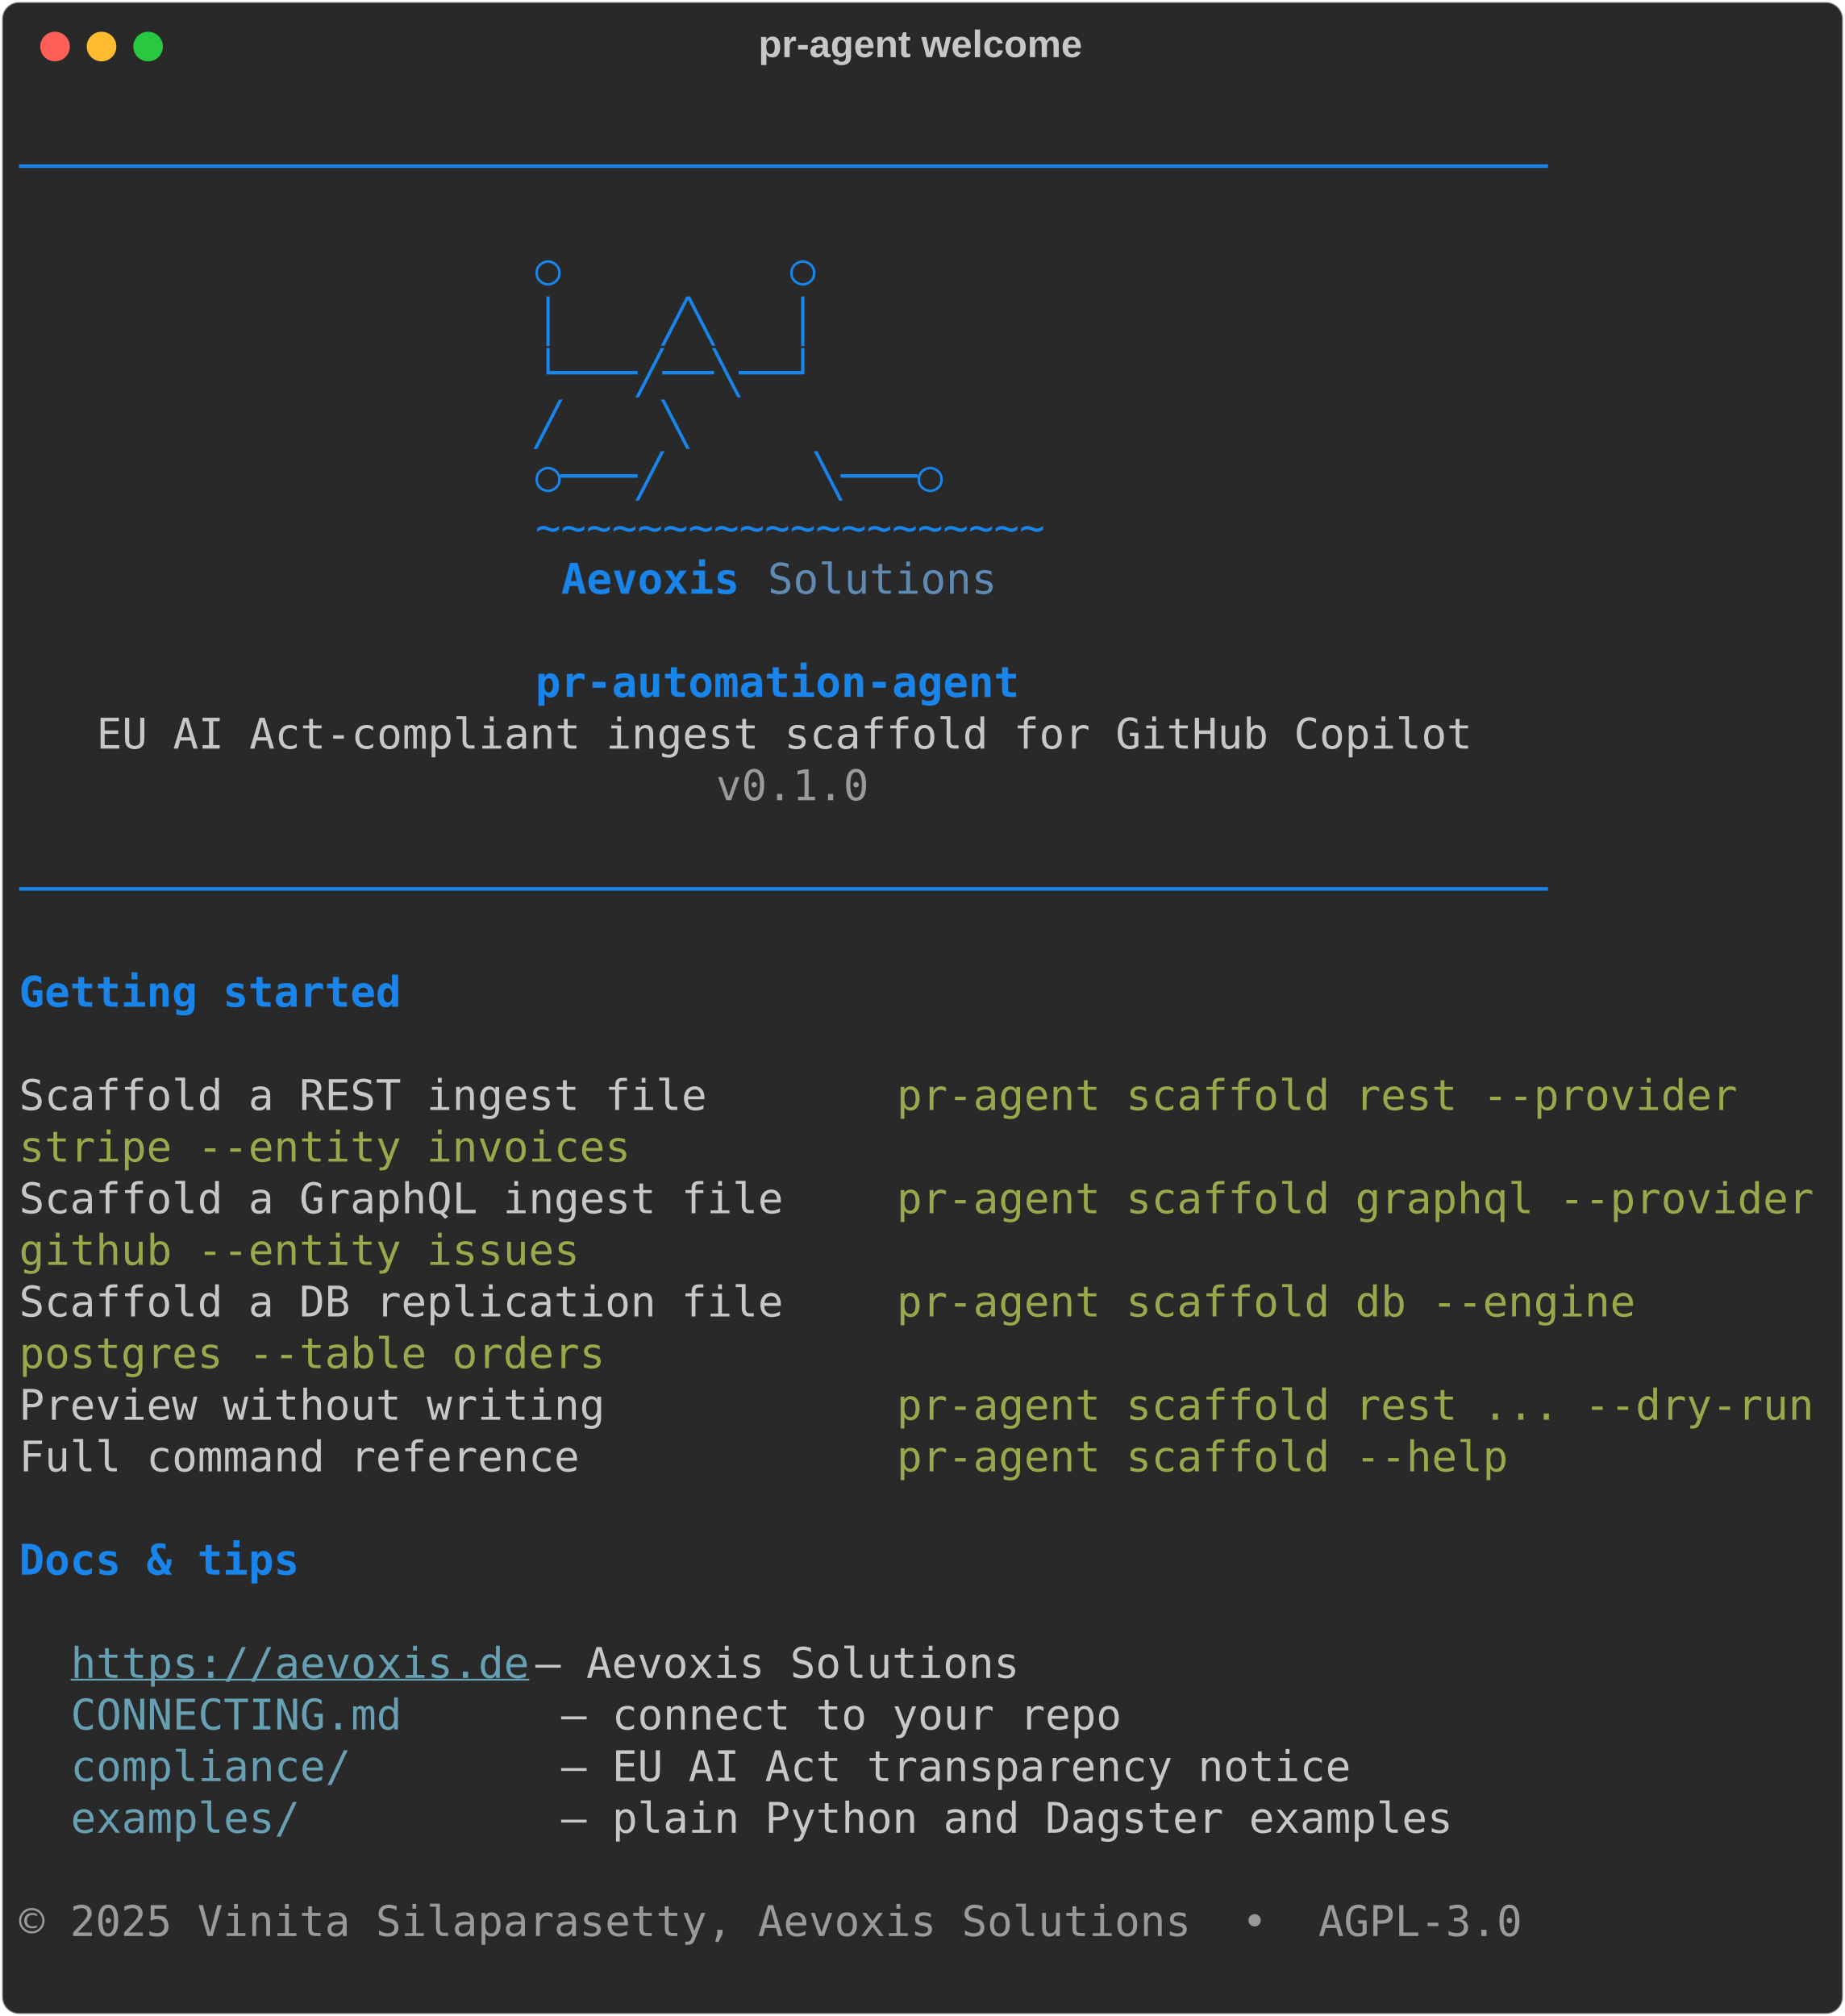
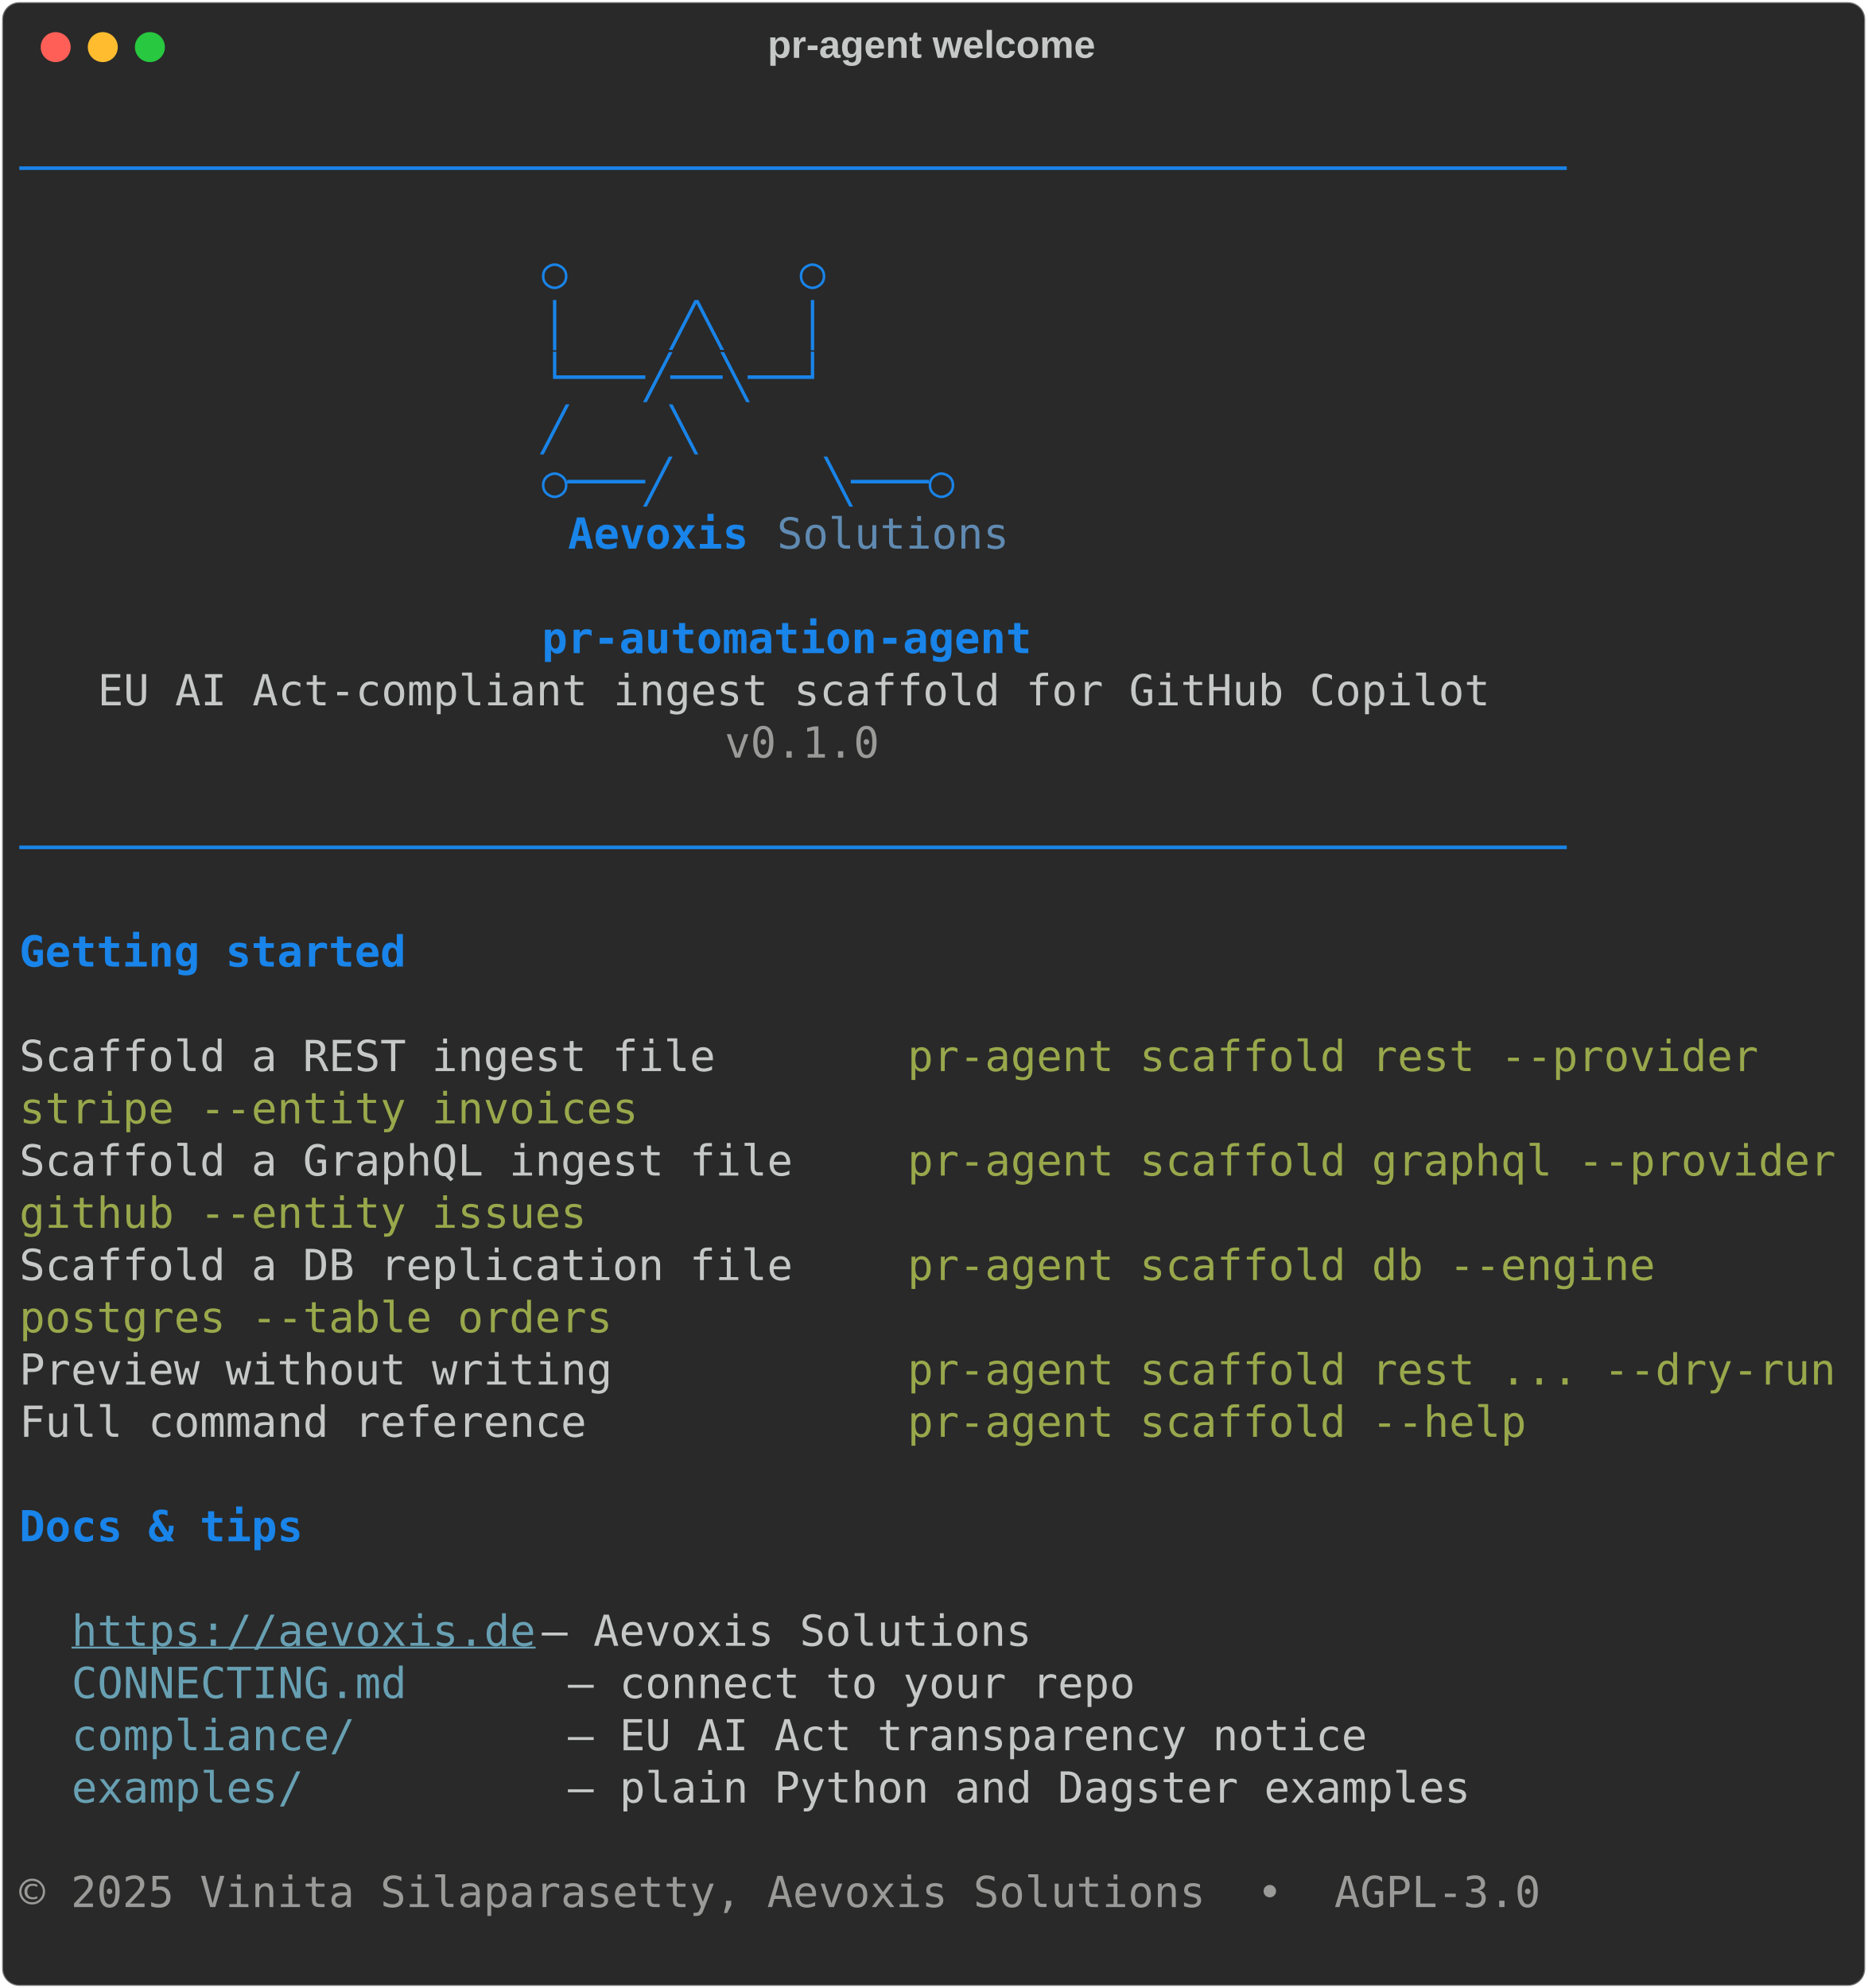
- <svg xmlns="http://www.w3.org/2000/svg" class="rich-terminal" viewBox="0 0 872 952.8">
+ <svg xmlns="http://www.w3.org/2000/svg" class="rich-terminal" viewBox="0 0 872 928.4">
  <style>

    @font-face {
        font-family: "Fira Code";
        src: local("FiraCode-Regular"),
                url("https://cdnjs.cloudflare.com/ajax/libs/firacode/6.2.0/woff2/FiraCode-Regular.woff2") format("woff2"),
                url("https://cdnjs.cloudflare.com/ajax/libs/firacode/6.2.0/woff/FiraCode-Regular.woff") format("woff");
        font-style: normal;
        font-weight: 400;
    }
    @font-face {
        font-family: "Fira Code";
        src: local("FiraCode-Bold"),
                url("https://cdnjs.cloudflare.com/ajax/libs/firacode/6.2.0/woff2/FiraCode-Bold.woff2") format("woff2"),
                url("https://cdnjs.cloudflare.com/ajax/libs/firacode/6.2.0/woff/FiraCode-Bold.woff") format("woff");
        font-style: bold;
        font-weight: 700;
    }

-     .terminal-1577150971-matrix {
+     .terminal-883440069-matrix {
        font-family: Fira Code, monospace;
        font-size: 20px;
        line-height: 24.4px;
        font-variant-east-asian: full-width;
    }

-     .terminal-1577150971-title {
+     .terminal-883440069-title {
        font-size: 18px;
        font-weight: bold;
        font-family: arial;
    }

-     .terminal-1577150971-r1 { fill: #c5c8c6 }
- .terminal-1577150971-r2 { fill: #1984e9 }
- .terminal-1577150971-r3 { fill: #1984e9;font-weight: bold }
- .terminal-1577150971-r4 { fill: #608ab1 }
- .terminal-1577150971-r5 { fill: #9a9b99 }
- .terminal-1577150971-r6 { fill: #98a84b }
- .terminal-1577150971-r7 { fill: #68a0b3;text-decoration: underline; }
- .terminal-1577150971-r8 { fill: #68a0b3 }
+     .terminal-883440069-r1 { fill: #c5c8c6 }
+ .terminal-883440069-r2 { fill: #1984e9 }
+ .terminal-883440069-r3 { fill: #1984e9;font-weight: bold }
+ .terminal-883440069-r4 { fill: #608ab1 }
+ .terminal-883440069-r5 { fill: #9a9b99 }
+ .terminal-883440069-r6 { fill: #98a84b }
+ .terminal-883440069-r7 { fill: #68a0b3;text-decoration: underline; }
+ .terminal-883440069-r8 { fill: #68a0b3 }
    </style>
  <defs>
-     <clipPath id="terminal-1577150971-clip-terminal">
-       <rect x="0" y="0" width="853.0" height="901.8" />
-     </clipPath>
-     <clipPath id="terminal-1577150971-line-0">
+     <clipPath id="terminal-883440069-clip-terminal">
+       <rect x="0" y="0" width="853.0" height="877.4" />
+     </clipPath>
+     <clipPath id="terminal-883440069-line-0">
      <rect x="0" y="1.5" width="854" height="24.65" />
    </clipPath>
-     <clipPath id="terminal-1577150971-line-1">
+     <clipPath id="terminal-883440069-line-1">
      <rect x="0" y="25.9" width="854" height="24.65" />
    </clipPath>
-     <clipPath id="terminal-1577150971-line-2">
+     <clipPath id="terminal-883440069-line-2">
      <rect x="0" y="50.3" width="854" height="24.65" />
    </clipPath>
-     <clipPath id="terminal-1577150971-line-3">
+     <clipPath id="terminal-883440069-line-3">
      <rect x="0" y="74.7" width="854" height="24.65" />
    </clipPath>
-     <clipPath id="terminal-1577150971-line-4">
+     <clipPath id="terminal-883440069-line-4">
      <rect x="0" y="99.1" width="854" height="24.65" />
    </clipPath>
-     <clipPath id="terminal-1577150971-line-5">
+     <clipPath id="terminal-883440069-line-5">
      <rect x="0" y="123.5" width="854" height="24.65" />
    </clipPath>
-     <clipPath id="terminal-1577150971-line-6">
+     <clipPath id="terminal-883440069-line-6">
      <rect x="0" y="147.9" width="854" height="24.65" />
    </clipPath>
-     <clipPath id="terminal-1577150971-line-7">
+     <clipPath id="terminal-883440069-line-7">
      <rect x="0" y="172.3" width="854" height="24.65" />
    </clipPath>
-     <clipPath id="terminal-1577150971-line-8">
+     <clipPath id="terminal-883440069-line-8">
      <rect x="0" y="196.7" width="854" height="24.65" />
    </clipPath>
-     <clipPath id="terminal-1577150971-line-9">
+     <clipPath id="terminal-883440069-line-9">
      <rect x="0" y="221.1" width="854" height="24.65" />
    </clipPath>
-     <clipPath id="terminal-1577150971-line-10">
+     <clipPath id="terminal-883440069-line-10">
      <rect x="0" y="245.5" width="854" height="24.65" />
    </clipPath>
-     <clipPath id="terminal-1577150971-line-11">
+     <clipPath id="terminal-883440069-line-11">
      <rect x="0" y="269.9" width="854" height="24.65" />
    </clipPath>
-     <clipPath id="terminal-1577150971-line-12">
+     <clipPath id="terminal-883440069-line-12">
      <rect x="0" y="294.3" width="854" height="24.65" />
    </clipPath>
-     <clipPath id="terminal-1577150971-line-13">
+     <clipPath id="terminal-883440069-line-13">
      <rect x="0" y="318.7" width="854" height="24.65" />
    </clipPath>
-     <clipPath id="terminal-1577150971-line-14">
+     <clipPath id="terminal-883440069-line-14">
      <rect x="0" y="343.1" width="854" height="24.65" />
    </clipPath>
-     <clipPath id="terminal-1577150971-line-15">
+     <clipPath id="terminal-883440069-line-15">
      <rect x="0" y="367.5" width="854" height="24.65" />
    </clipPath>
-     <clipPath id="terminal-1577150971-line-16">
+     <clipPath id="terminal-883440069-line-16">
      <rect x="0" y="391.9" width="854" height="24.65" />
    </clipPath>
-     <clipPath id="terminal-1577150971-line-17">
+     <clipPath id="terminal-883440069-line-17">
      <rect x="0" y="416.3" width="854" height="24.65" />
    </clipPath>
-     <clipPath id="terminal-1577150971-line-18">
+     <clipPath id="terminal-883440069-line-18">
      <rect x="0" y="440.7" width="854" height="24.65" />
    </clipPath>
-     <clipPath id="terminal-1577150971-line-19">
+     <clipPath id="terminal-883440069-line-19">
      <rect x="0" y="465.1" width="854" height="24.65" />
    </clipPath>
-     <clipPath id="terminal-1577150971-line-20">
+     <clipPath id="terminal-883440069-line-20">
      <rect x="0" y="489.5" width="854" height="24.65" />
    </clipPath>
-     <clipPath id="terminal-1577150971-line-21">
+     <clipPath id="terminal-883440069-line-21">
      <rect x="0" y="513.9" width="854" height="24.65" />
    </clipPath>
-     <clipPath id="terminal-1577150971-line-22">
+     <clipPath id="terminal-883440069-line-22">
      <rect x="0" y="538.3" width="854" height="24.65" />
    </clipPath>
-     <clipPath id="terminal-1577150971-line-23">
+     <clipPath id="terminal-883440069-line-23">
      <rect x="0" y="562.7" width="854" height="24.65" />
    </clipPath>
-     <clipPath id="terminal-1577150971-line-24">
+     <clipPath id="terminal-883440069-line-24">
      <rect x="0" y="587.1" width="854" height="24.65" />
    </clipPath>
-     <clipPath id="terminal-1577150971-line-25">
+     <clipPath id="terminal-883440069-line-25">
      <rect x="0" y="611.5" width="854" height="24.65" />
    </clipPath>
-     <clipPath id="terminal-1577150971-line-26">
+     <clipPath id="terminal-883440069-line-26">
      <rect x="0" y="635.9" width="854" height="24.65" />
    </clipPath>
-     <clipPath id="terminal-1577150971-line-27">
+     <clipPath id="terminal-883440069-line-27">
      <rect x="0" y="660.3" width="854" height="24.65" />
    </clipPath>
-     <clipPath id="terminal-1577150971-line-28">
+     <clipPath id="terminal-883440069-line-28">
      <rect x="0" y="684.7" width="854" height="24.65" />
    </clipPath>
-     <clipPath id="terminal-1577150971-line-29">
+     <clipPath id="terminal-883440069-line-29">
      <rect x="0" y="709.1" width="854" height="24.65" />
    </clipPath>
-     <clipPath id="terminal-1577150971-line-30">
+     <clipPath id="terminal-883440069-line-30">
      <rect x="0" y="733.5" width="854" height="24.65" />
    </clipPath>
-     <clipPath id="terminal-1577150971-line-31">
+     <clipPath id="terminal-883440069-line-31">
      <rect x="0" y="757.9" width="854" height="24.65" />
    </clipPath>
-     <clipPath id="terminal-1577150971-line-32">
+     <clipPath id="terminal-883440069-line-32">
      <rect x="0" y="782.3" width="854" height="24.65" />
    </clipPath>
-     <clipPath id="terminal-1577150971-line-33">
+     <clipPath id="terminal-883440069-line-33">
      <rect x="0" y="806.7" width="854" height="24.65" />
    </clipPath>
-     <clipPath id="terminal-1577150971-line-34">
+     <clipPath id="terminal-883440069-line-34">
      <rect x="0" y="831.1" width="854" height="24.65" />
    </clipPath>
-     <clipPath id="terminal-1577150971-line-35">
-       <rect x="0" y="855.5" width="854" height="24.65" />
-     </clipPath>
  </defs>
-   <rect fill="#292929" stroke="rgba(255,255,255,0.35)" stroke-width="1" x="1" y="1" width="870" height="950.8" rx="8" />
-   <text class="terminal-1577150971-title" fill="#c5c8c6" text-anchor="middle" x="435" y="27">pr-agent welcome</text>
+   <rect fill="#292929" stroke="rgba(255,255,255,0.35)" stroke-width="1" x="1" y="1" width="870" height="926.4" rx="8" />
+   <text class="terminal-883440069-title" fill="#c5c8c6" text-anchor="middle" x="435" y="27">pr-agent welcome</text>
  <g transform="translate(26,22)">
    <circle cx="0" cy="0" r="7" fill="#ff5f57" />
    <circle cx="22" cy="0" r="7" fill="#febc2e" />
    <circle cx="44" cy="0" r="7" fill="#28c840" />
  </g>
-   <g transform="translate(9, 41)" clip-path="url(#terminal-1577150971-clip-terminal)">
-     <g class="terminal-1577150971-matrix">
-       <text class="terminal-1577150971-r1" x="854" y="20" textLength="12.2" clip-path="url(#terminal-1577150971-line-0)">
- </text>
-       <text class="terminal-1577150971-r2" x="0" y="44.4" textLength="732" clip-path="url(#terminal-1577150971-line-1)">────────────────────────────────────────────────────────────</text>
-       <text class="terminal-1577150971-r1" x="854" y="44.4" textLength="12.2" clip-path="url(#terminal-1577150971-line-1)">
- </text>
-       <text class="terminal-1577150971-r1" x="854" y="68.8" textLength="12.2" clip-path="url(#terminal-1577150971-line-2)">
- </text>
-       <text class="terminal-1577150971-r2" x="244" y="93.2" textLength="244" clip-path="url(#terminal-1577150971-line-3)">    ○         ○     </text>
-       <text class="terminal-1577150971-r1" x="854" y="93.2" textLength="12.2" clip-path="url(#terminal-1577150971-line-3)">
- </text>
-       <text class="terminal-1577150971-r2" x="244" y="117.6" textLength="244" clip-path="url(#terminal-1577150971-line-4)">    │    ╱╲   │     </text>
-       <text class="terminal-1577150971-r1" x="854" y="117.6" textLength="12.2" clip-path="url(#terminal-1577150971-line-4)">
- </text>
-       <text class="terminal-1577150971-r2" x="244" y="142" textLength="244" clip-path="url(#terminal-1577150971-line-5)">    └───╱──╲──┘     </text>
-       <text class="terminal-1577150971-r1" x="854" y="142" textLength="12.2" clip-path="url(#terminal-1577150971-line-5)">
- </text>
-       <text class="terminal-1577150971-r2" x="244" y="166.4" textLength="244" clip-path="url(#terminal-1577150971-line-6)">       ╱    ╲       </text>
-       <text class="terminal-1577150971-r1" x="854" y="166.4" textLength="12.2" clip-path="url(#terminal-1577150971-line-6)">
- </text>
-       <text class="terminal-1577150971-r2" x="244" y="190.8" textLength="244" clip-path="url(#terminal-1577150971-line-7)">  ○───╱      ╲───○  </text>
-       <text class="terminal-1577150971-r1" x="854" y="190.8" textLength="12.2" clip-path="url(#terminal-1577150971-line-7)">
- </text>
-       <text class="terminal-1577150971-r2" x="244" y="215.2" textLength="244" clip-path="url(#terminal-1577150971-line-8)">~~~~~~~~~~~~~~~~~~~~</text>
-       <text class="terminal-1577150971-r1" x="854" y="215.2" textLength="12.2" clip-path="url(#terminal-1577150971-line-8)">
- </text>
-       <text class="terminal-1577150971-r3" x="256.2" y="239.6" textLength="85.4" clip-path="url(#terminal-1577150971-line-9)">Aevoxis</text>
-       <text class="terminal-1577150971-r4" x="353.8" y="239.6" textLength="109.8" clip-path="url(#terminal-1577150971-line-9)">Solutions</text>
-       <text class="terminal-1577150971-r1" x="854" y="239.6" textLength="12.2" clip-path="url(#terminal-1577150971-line-9)">
- </text>
-       <text class="terminal-1577150971-r1" x="854" y="264" textLength="12.2" clip-path="url(#terminal-1577150971-line-10)">
- </text>
-       <text class="terminal-1577150971-r3" x="244" y="288.4" textLength="231.8" clip-path="url(#terminal-1577150971-line-11)">pr-automation-agent</text>
-       <text class="terminal-1577150971-r1" x="854" y="288.4" textLength="12.2" clip-path="url(#terminal-1577150971-line-11)">
- </text>
-       <text class="terminal-1577150971-r1" x="36.6" y="312.8" textLength="658.8" clip-path="url(#terminal-1577150971-line-12)">EU AI Act-compliant ingest scaffold for GitHub Copilot</text>
-       <text class="terminal-1577150971-r1" x="854" y="312.8" textLength="12.2" clip-path="url(#terminal-1577150971-line-12)">
- </text>
-       <text class="terminal-1577150971-r5" x="329.4" y="337.2" textLength="73.2" clip-path="url(#terminal-1577150971-line-13)">v0.1.0</text>
-       <text class="terminal-1577150971-r1" x="854" y="337.2" textLength="12.2" clip-path="url(#terminal-1577150971-line-13)">
- </text>
-       <text class="terminal-1577150971-r1" x="854" y="361.6" textLength="12.2" clip-path="url(#terminal-1577150971-line-14)">
- </text>
-       <text class="terminal-1577150971-r2" x="0" y="386" textLength="732" clip-path="url(#terminal-1577150971-line-15)">────────────────────────────────────────────────────────────</text>
-       <text class="terminal-1577150971-r1" x="854" y="386" textLength="12.2" clip-path="url(#terminal-1577150971-line-15)">
- </text>
-       <text class="terminal-1577150971-r1" x="854" y="410.4" textLength="12.2" clip-path="url(#terminal-1577150971-line-16)">
- </text>
-       <text class="terminal-1577150971-r3" x="0" y="434.8" textLength="207.4" clip-path="url(#terminal-1577150971-line-17)">  Getting started</text>
-       <text class="terminal-1577150971-r1" x="854" y="434.8" textLength="12.2" clip-path="url(#terminal-1577150971-line-17)">
- </text>
-       <text class="terminal-1577150971-r1" x="854" y="459.2" textLength="12.2" clip-path="url(#terminal-1577150971-line-18)">
- </text>
-       <text class="terminal-1577150971-r1" x="0" y="483.6" textLength="414.8" clip-path="url(#terminal-1577150971-line-19)">  Scaffold a REST ingest file     </text>
-       <text class="terminal-1577150971-r6" x="414.8" y="483.6" textLength="414.8" clip-path="url(#terminal-1577150971-line-19)">pr-agent scaffold rest --provider </text>
-       <text class="terminal-1577150971-r1" x="854" y="483.6" textLength="12.2" clip-path="url(#terminal-1577150971-line-19)">
- </text>
-       <text class="terminal-1577150971-r6" x="0" y="508" textLength="292.8" clip-path="url(#terminal-1577150971-line-20)">stripe --entity invoices</text>
-       <text class="terminal-1577150971-r1" x="854" y="508" textLength="12.2" clip-path="url(#terminal-1577150971-line-20)">
- </text>
-       <text class="terminal-1577150971-r1" x="0" y="532.4" textLength="414.8" clip-path="url(#terminal-1577150971-line-21)">  Scaffold a GraphQL ingest file  </text>
-       <text class="terminal-1577150971-r6" x="414.8" y="532.4" textLength="439.2" clip-path="url(#terminal-1577150971-line-21)">pr-agent scaffold graphql --provider</text>
-       <text class="terminal-1577150971-r1" x="854" y="532.4" textLength="12.2" clip-path="url(#terminal-1577150971-line-21)">
- </text>
-       <text class="terminal-1577150971-r6" x="0" y="556.8" textLength="268.4" clip-path="url(#terminal-1577150971-line-22)">github --entity issues</text>
-       <text class="terminal-1577150971-r1" x="854" y="556.8" textLength="12.2" clip-path="url(#terminal-1577150971-line-22)">
- </text>
-       <text class="terminal-1577150971-r1" x="0" y="581.2" textLength="414.8" clip-path="url(#terminal-1577150971-line-23)">  Scaffold a DB replication file  </text>
-       <text class="terminal-1577150971-r6" x="414.8" y="581.2" textLength="366" clip-path="url(#terminal-1577150971-line-23)">pr-agent scaffold db --engine </text>
-       <text class="terminal-1577150971-r1" x="854" y="581.2" textLength="12.2" clip-path="url(#terminal-1577150971-line-23)">
- </text>
-       <text class="terminal-1577150971-r6" x="0" y="605.6" textLength="280.6" clip-path="url(#terminal-1577150971-line-24)">postgres --table orders</text>
-       <text class="terminal-1577150971-r1" x="854" y="605.6" textLength="12.2" clip-path="url(#terminal-1577150971-line-24)">
- </text>
-       <text class="terminal-1577150971-r1" x="0" y="630" textLength="414.8" clip-path="url(#terminal-1577150971-line-25)">  Preview without writing         </text>
-       <text class="terminal-1577150971-r6" x="414.8" y="630" textLength="439.2" clip-path="url(#terminal-1577150971-line-25)">pr-agent scaffold rest ... --dry-run</text>
-       <text class="terminal-1577150971-r1" x="854" y="630" textLength="12.2" clip-path="url(#terminal-1577150971-line-25)">
- </text>
-       <text class="terminal-1577150971-r1" x="0" y="654.4" textLength="414.8" clip-path="url(#terminal-1577150971-line-26)">  Full command reference          </text>
-       <text class="terminal-1577150971-r6" x="414.8" y="654.4" textLength="292.8" clip-path="url(#terminal-1577150971-line-26)">pr-agent scaffold --help</text>
-       <text class="terminal-1577150971-r1" x="854" y="654.4" textLength="12.2" clip-path="url(#terminal-1577150971-line-26)">
- </text>
-       <text class="terminal-1577150971-r1" x="854" y="678.8" textLength="12.2" clip-path="url(#terminal-1577150971-line-27)">
- </text>
-       <text class="terminal-1577150971-r3" x="0" y="703.2" textLength="158.6" clip-path="url(#terminal-1577150971-line-28)">  Docs &amp; tips</text>
-       <text class="terminal-1577150971-r1" x="854" y="703.2" textLength="12.2" clip-path="url(#terminal-1577150971-line-28)">
- </text>
-       <text class="terminal-1577150971-r1" x="854" y="727.6" textLength="12.2" clip-path="url(#terminal-1577150971-line-29)">
- </text>
-       <text class="terminal-1577150971-r7" x="24.4" y="752" textLength="219.6" clip-path="url(#terminal-1577150971-line-30)">https://aevoxis.de</text>
-       <text class="terminal-1577150971-r1" x="244" y="752" textLength="268.4" clip-path="url(#terminal-1577150971-line-30)">   — Aevoxis Solutions</text>
-       <text class="terminal-1577150971-r1" x="854" y="752" textLength="12.2" clip-path="url(#terminal-1577150971-line-30)">
- </text>
-       <text class="terminal-1577150971-r8" x="24.4" y="776.4" textLength="231.8" clip-path="url(#terminal-1577150971-line-31)">CONNECTING.md      </text>
-       <text class="terminal-1577150971-r1" x="256.2" y="776.4" textLength="305" clip-path="url(#terminal-1577150971-line-31)">   — connect to your repo</text>
-       <text class="terminal-1577150971-r1" x="854" y="776.4" textLength="12.2" clip-path="url(#terminal-1577150971-line-31)">
- </text>
-       <text class="terminal-1577150971-r8" x="24.4" y="800.8" textLength="231.8" clip-path="url(#terminal-1577150971-line-32)">compliance/        </text>
-       <text class="terminal-1577150971-r1" x="256.2" y="800.8" textLength="414.8" clip-path="url(#terminal-1577150971-line-32)">   — EU AI Act transparency notice</text>
-       <text class="terminal-1577150971-r1" x="854" y="800.8" textLength="12.2" clip-path="url(#terminal-1577150971-line-32)">
- </text>
-       <text class="terminal-1577150971-r8" x="24.4" y="825.2" textLength="231.8" clip-path="url(#terminal-1577150971-line-33)">examples/          </text>
-       <text class="terminal-1577150971-r1" x="256.2" y="825.2" textLength="463.6" clip-path="url(#terminal-1577150971-line-33)">   — plain Python and Dagster examples</text>
-       <text class="terminal-1577150971-r1" x="854" y="825.2" textLength="12.2" clip-path="url(#terminal-1577150971-line-33)">
- </text>
-       <text class="terminal-1577150971-r1" x="854" y="849.6" textLength="12.2" clip-path="url(#terminal-1577150971-line-34)">
- </text>
-       <text class="terminal-1577150971-r5" x="0" y="874" textLength="719.8" clip-path="url(#terminal-1577150971-line-35)">© 2025 Vinita Silaparasetty, Aevoxis Solutions  •  AGPL-3.0</text>
-       <text class="terminal-1577150971-r1" x="854" y="874" textLength="12.2" clip-path="url(#terminal-1577150971-line-35)">
- </text>
-       <text class="terminal-1577150971-r1" x="854" y="898.4" textLength="12.2" clip-path="url(#terminal-1577150971-line-36)">
+   <g transform="translate(9, 41)" clip-path="url(#terminal-883440069-clip-terminal)">
+     <g class="terminal-883440069-matrix">
+       <text class="terminal-883440069-r1" x="854" y="20" textLength="12.2" clip-path="url(#terminal-883440069-line-0)">
+ </text>
+       <text class="terminal-883440069-r2" x="0" y="44.4" textLength="732" clip-path="url(#terminal-883440069-line-1)">────────────────────────────────────────────────────────────</text>
+       <text class="terminal-883440069-r1" x="854" y="44.4" textLength="12.2" clip-path="url(#terminal-883440069-line-1)">
+ </text>
+       <text class="terminal-883440069-r1" x="854" y="68.8" textLength="12.2" clip-path="url(#terminal-883440069-line-2)">
+ </text>
+       <text class="terminal-883440069-r2" x="244" y="93.2" textLength="244" clip-path="url(#terminal-883440069-line-3)">    ○         ○     </text>
+       <text class="terminal-883440069-r1" x="854" y="93.2" textLength="12.2" clip-path="url(#terminal-883440069-line-3)">
+ </text>
+       <text class="terminal-883440069-r2" x="244" y="117.6" textLength="244" clip-path="url(#terminal-883440069-line-4)">    │    ╱╲   │     </text>
+       <text class="terminal-883440069-r1" x="854" y="117.6" textLength="12.2" clip-path="url(#terminal-883440069-line-4)">
+ </text>
+       <text class="terminal-883440069-r2" x="244" y="142" textLength="244" clip-path="url(#terminal-883440069-line-5)">    └───╱──╲──┘     </text>
+       <text class="terminal-883440069-r1" x="854" y="142" textLength="12.2" clip-path="url(#terminal-883440069-line-5)">
+ </text>
+       <text class="terminal-883440069-r2" x="244" y="166.4" textLength="244" clip-path="url(#terminal-883440069-line-6)">       ╱    ╲       </text>
+       <text class="terminal-883440069-r1" x="854" y="166.4" textLength="12.2" clip-path="url(#terminal-883440069-line-6)">
+ </text>
+       <text class="terminal-883440069-r2" x="244" y="190.8" textLength="244" clip-path="url(#terminal-883440069-line-7)">  ○───╱      ╲───○  </text>
+       <text class="terminal-883440069-r1" x="854" y="190.8" textLength="12.2" clip-path="url(#terminal-883440069-line-7)">
+ </text>
+       <text class="terminal-883440069-r3" x="256.2" y="215.2" textLength="85.4" clip-path="url(#terminal-883440069-line-8)">Aevoxis</text>
+       <text class="terminal-883440069-r4" x="353.8" y="215.2" textLength="109.8" clip-path="url(#terminal-883440069-line-8)">Solutions</text>
+       <text class="terminal-883440069-r1" x="854" y="215.2" textLength="12.2" clip-path="url(#terminal-883440069-line-8)">
+ </text>
+       <text class="terminal-883440069-r1" x="854" y="239.6" textLength="12.2" clip-path="url(#terminal-883440069-line-9)">
+ </text>
+       <text class="terminal-883440069-r3" x="244" y="264" textLength="231.8" clip-path="url(#terminal-883440069-line-10)">pr-automation-agent</text>
+       <text class="terminal-883440069-r1" x="854" y="264" textLength="12.2" clip-path="url(#terminal-883440069-line-10)">
+ </text>
+       <text class="terminal-883440069-r1" x="36.6" y="288.4" textLength="658.8" clip-path="url(#terminal-883440069-line-11)">EU AI Act-compliant ingest scaffold for GitHub Copilot</text>
+       <text class="terminal-883440069-r1" x="854" y="288.4" textLength="12.2" clip-path="url(#terminal-883440069-line-11)">
+ </text>
+       <text class="terminal-883440069-r5" x="329.4" y="312.8" textLength="73.2" clip-path="url(#terminal-883440069-line-12)">v0.1.0</text>
+       <text class="terminal-883440069-r1" x="854" y="312.8" textLength="12.2" clip-path="url(#terminal-883440069-line-12)">
+ </text>
+       <text class="terminal-883440069-r1" x="854" y="337.2" textLength="12.2" clip-path="url(#terminal-883440069-line-13)">
+ </text>
+       <text class="terminal-883440069-r2" x="0" y="361.6" textLength="732" clip-path="url(#terminal-883440069-line-14)">────────────────────────────────────────────────────────────</text>
+       <text class="terminal-883440069-r1" x="854" y="361.6" textLength="12.2" clip-path="url(#terminal-883440069-line-14)">
+ </text>
+       <text class="terminal-883440069-r1" x="854" y="386" textLength="12.2" clip-path="url(#terminal-883440069-line-15)">
+ </text>
+       <text class="terminal-883440069-r3" x="0" y="410.4" textLength="207.4" clip-path="url(#terminal-883440069-line-16)">  Getting started</text>
+       <text class="terminal-883440069-r1" x="854" y="410.4" textLength="12.2" clip-path="url(#terminal-883440069-line-16)">
+ </text>
+       <text class="terminal-883440069-r1" x="854" y="434.8" textLength="12.2" clip-path="url(#terminal-883440069-line-17)">
+ </text>
+       <text class="terminal-883440069-r1" x="0" y="459.2" textLength="414.8" clip-path="url(#terminal-883440069-line-18)">  Scaffold a REST ingest file     </text>
+       <text class="terminal-883440069-r6" x="414.8" y="459.2" textLength="414.8" clip-path="url(#terminal-883440069-line-18)">pr-agent scaffold rest --provider </text>
+       <text class="terminal-883440069-r1" x="854" y="459.2" textLength="12.2" clip-path="url(#terminal-883440069-line-18)">
+ </text>
+       <text class="terminal-883440069-r6" x="0" y="483.6" textLength="292.8" clip-path="url(#terminal-883440069-line-19)">stripe --entity invoices</text>
+       <text class="terminal-883440069-r1" x="854" y="483.6" textLength="12.2" clip-path="url(#terminal-883440069-line-19)">
+ </text>
+       <text class="terminal-883440069-r1" x="0" y="508" textLength="414.8" clip-path="url(#terminal-883440069-line-20)">  Scaffold a GraphQL ingest file  </text>
+       <text class="terminal-883440069-r6" x="414.8" y="508" textLength="439.2" clip-path="url(#terminal-883440069-line-20)">pr-agent scaffold graphql --provider</text>
+       <text class="terminal-883440069-r1" x="854" y="508" textLength="12.2" clip-path="url(#terminal-883440069-line-20)">
+ </text>
+       <text class="terminal-883440069-r6" x="0" y="532.4" textLength="268.4" clip-path="url(#terminal-883440069-line-21)">github --entity issues</text>
+       <text class="terminal-883440069-r1" x="854" y="532.4" textLength="12.2" clip-path="url(#terminal-883440069-line-21)">
+ </text>
+       <text class="terminal-883440069-r1" x="0" y="556.8" textLength="414.8" clip-path="url(#terminal-883440069-line-22)">  Scaffold a DB replication file  </text>
+       <text class="terminal-883440069-r6" x="414.8" y="556.8" textLength="366" clip-path="url(#terminal-883440069-line-22)">pr-agent scaffold db --engine </text>
+       <text class="terminal-883440069-r1" x="854" y="556.8" textLength="12.2" clip-path="url(#terminal-883440069-line-22)">
+ </text>
+       <text class="terminal-883440069-r6" x="0" y="581.2" textLength="280.6" clip-path="url(#terminal-883440069-line-23)">postgres --table orders</text>
+       <text class="terminal-883440069-r1" x="854" y="581.2" textLength="12.2" clip-path="url(#terminal-883440069-line-23)">
+ </text>
+       <text class="terminal-883440069-r1" x="0" y="605.6" textLength="414.8" clip-path="url(#terminal-883440069-line-24)">  Preview without writing         </text>
+       <text class="terminal-883440069-r6" x="414.8" y="605.6" textLength="439.2" clip-path="url(#terminal-883440069-line-24)">pr-agent scaffold rest ... --dry-run</text>
+       <text class="terminal-883440069-r1" x="854" y="605.6" textLength="12.2" clip-path="url(#terminal-883440069-line-24)">
+ </text>
+       <text class="terminal-883440069-r1" x="0" y="630" textLength="414.8" clip-path="url(#terminal-883440069-line-25)">  Full command reference          </text>
+       <text class="terminal-883440069-r6" x="414.8" y="630" textLength="292.8" clip-path="url(#terminal-883440069-line-25)">pr-agent scaffold --help</text>
+       <text class="terminal-883440069-r1" x="854" y="630" textLength="12.2" clip-path="url(#terminal-883440069-line-25)">
+ </text>
+       <text class="terminal-883440069-r1" x="854" y="654.4" textLength="12.2" clip-path="url(#terminal-883440069-line-26)">
+ </text>
+       <text class="terminal-883440069-r3" x="0" y="678.8" textLength="158.6" clip-path="url(#terminal-883440069-line-27)">  Docs &amp; tips</text>
+       <text class="terminal-883440069-r1" x="854" y="678.8" textLength="12.2" clip-path="url(#terminal-883440069-line-27)">
+ </text>
+       <text class="terminal-883440069-r1" x="854" y="703.2" textLength="12.2" clip-path="url(#terminal-883440069-line-28)">
+ </text>
+       <text class="terminal-883440069-r7" x="24.4" y="727.6" textLength="219.6" clip-path="url(#terminal-883440069-line-29)">https://aevoxis.de</text>
+       <text class="terminal-883440069-r1" x="244" y="727.6" textLength="268.4" clip-path="url(#terminal-883440069-line-29)">   — Aevoxis Solutions</text>
+       <text class="terminal-883440069-r1" x="854" y="727.6" textLength="12.2" clip-path="url(#terminal-883440069-line-29)">
+ </text>
+       <text class="terminal-883440069-r8" x="24.4" y="752" textLength="231.8" clip-path="url(#terminal-883440069-line-30)">CONNECTING.md      </text>
+       <text class="terminal-883440069-r1" x="256.2" y="752" textLength="305" clip-path="url(#terminal-883440069-line-30)">   — connect to your repo</text>
+       <text class="terminal-883440069-r1" x="854" y="752" textLength="12.2" clip-path="url(#terminal-883440069-line-30)">
+ </text>
+       <text class="terminal-883440069-r8" x="24.4" y="776.4" textLength="231.8" clip-path="url(#terminal-883440069-line-31)">compliance/        </text>
+       <text class="terminal-883440069-r1" x="256.2" y="776.4" textLength="414.8" clip-path="url(#terminal-883440069-line-31)">   — EU AI Act transparency notice</text>
+       <text class="terminal-883440069-r1" x="854" y="776.4" textLength="12.2" clip-path="url(#terminal-883440069-line-31)">
+ </text>
+       <text class="terminal-883440069-r8" x="24.4" y="800.8" textLength="231.8" clip-path="url(#terminal-883440069-line-32)">examples/          </text>
+       <text class="terminal-883440069-r1" x="256.2" y="800.8" textLength="463.6" clip-path="url(#terminal-883440069-line-32)">   — plain Python and Dagster examples</text>
+       <text class="terminal-883440069-r1" x="854" y="800.8" textLength="12.2" clip-path="url(#terminal-883440069-line-32)">
+ </text>
+       <text class="terminal-883440069-r1" x="854" y="825.2" textLength="12.2" clip-path="url(#terminal-883440069-line-33)">
+ </text>
+       <text class="terminal-883440069-r5" x="0" y="849.6" textLength="719.8" clip-path="url(#terminal-883440069-line-34)">© 2025 Vinita Silaparasetty, Aevoxis Solutions  •  AGPL-3.0</text>
+       <text class="terminal-883440069-r1" x="854" y="849.6" textLength="12.2" clip-path="url(#terminal-883440069-line-34)">
+ </text>
+       <text class="terminal-883440069-r1" x="854" y="874" textLength="12.2" clip-path="url(#terminal-883440069-line-35)">
</text>
    </g>
  </g>
</svg>
